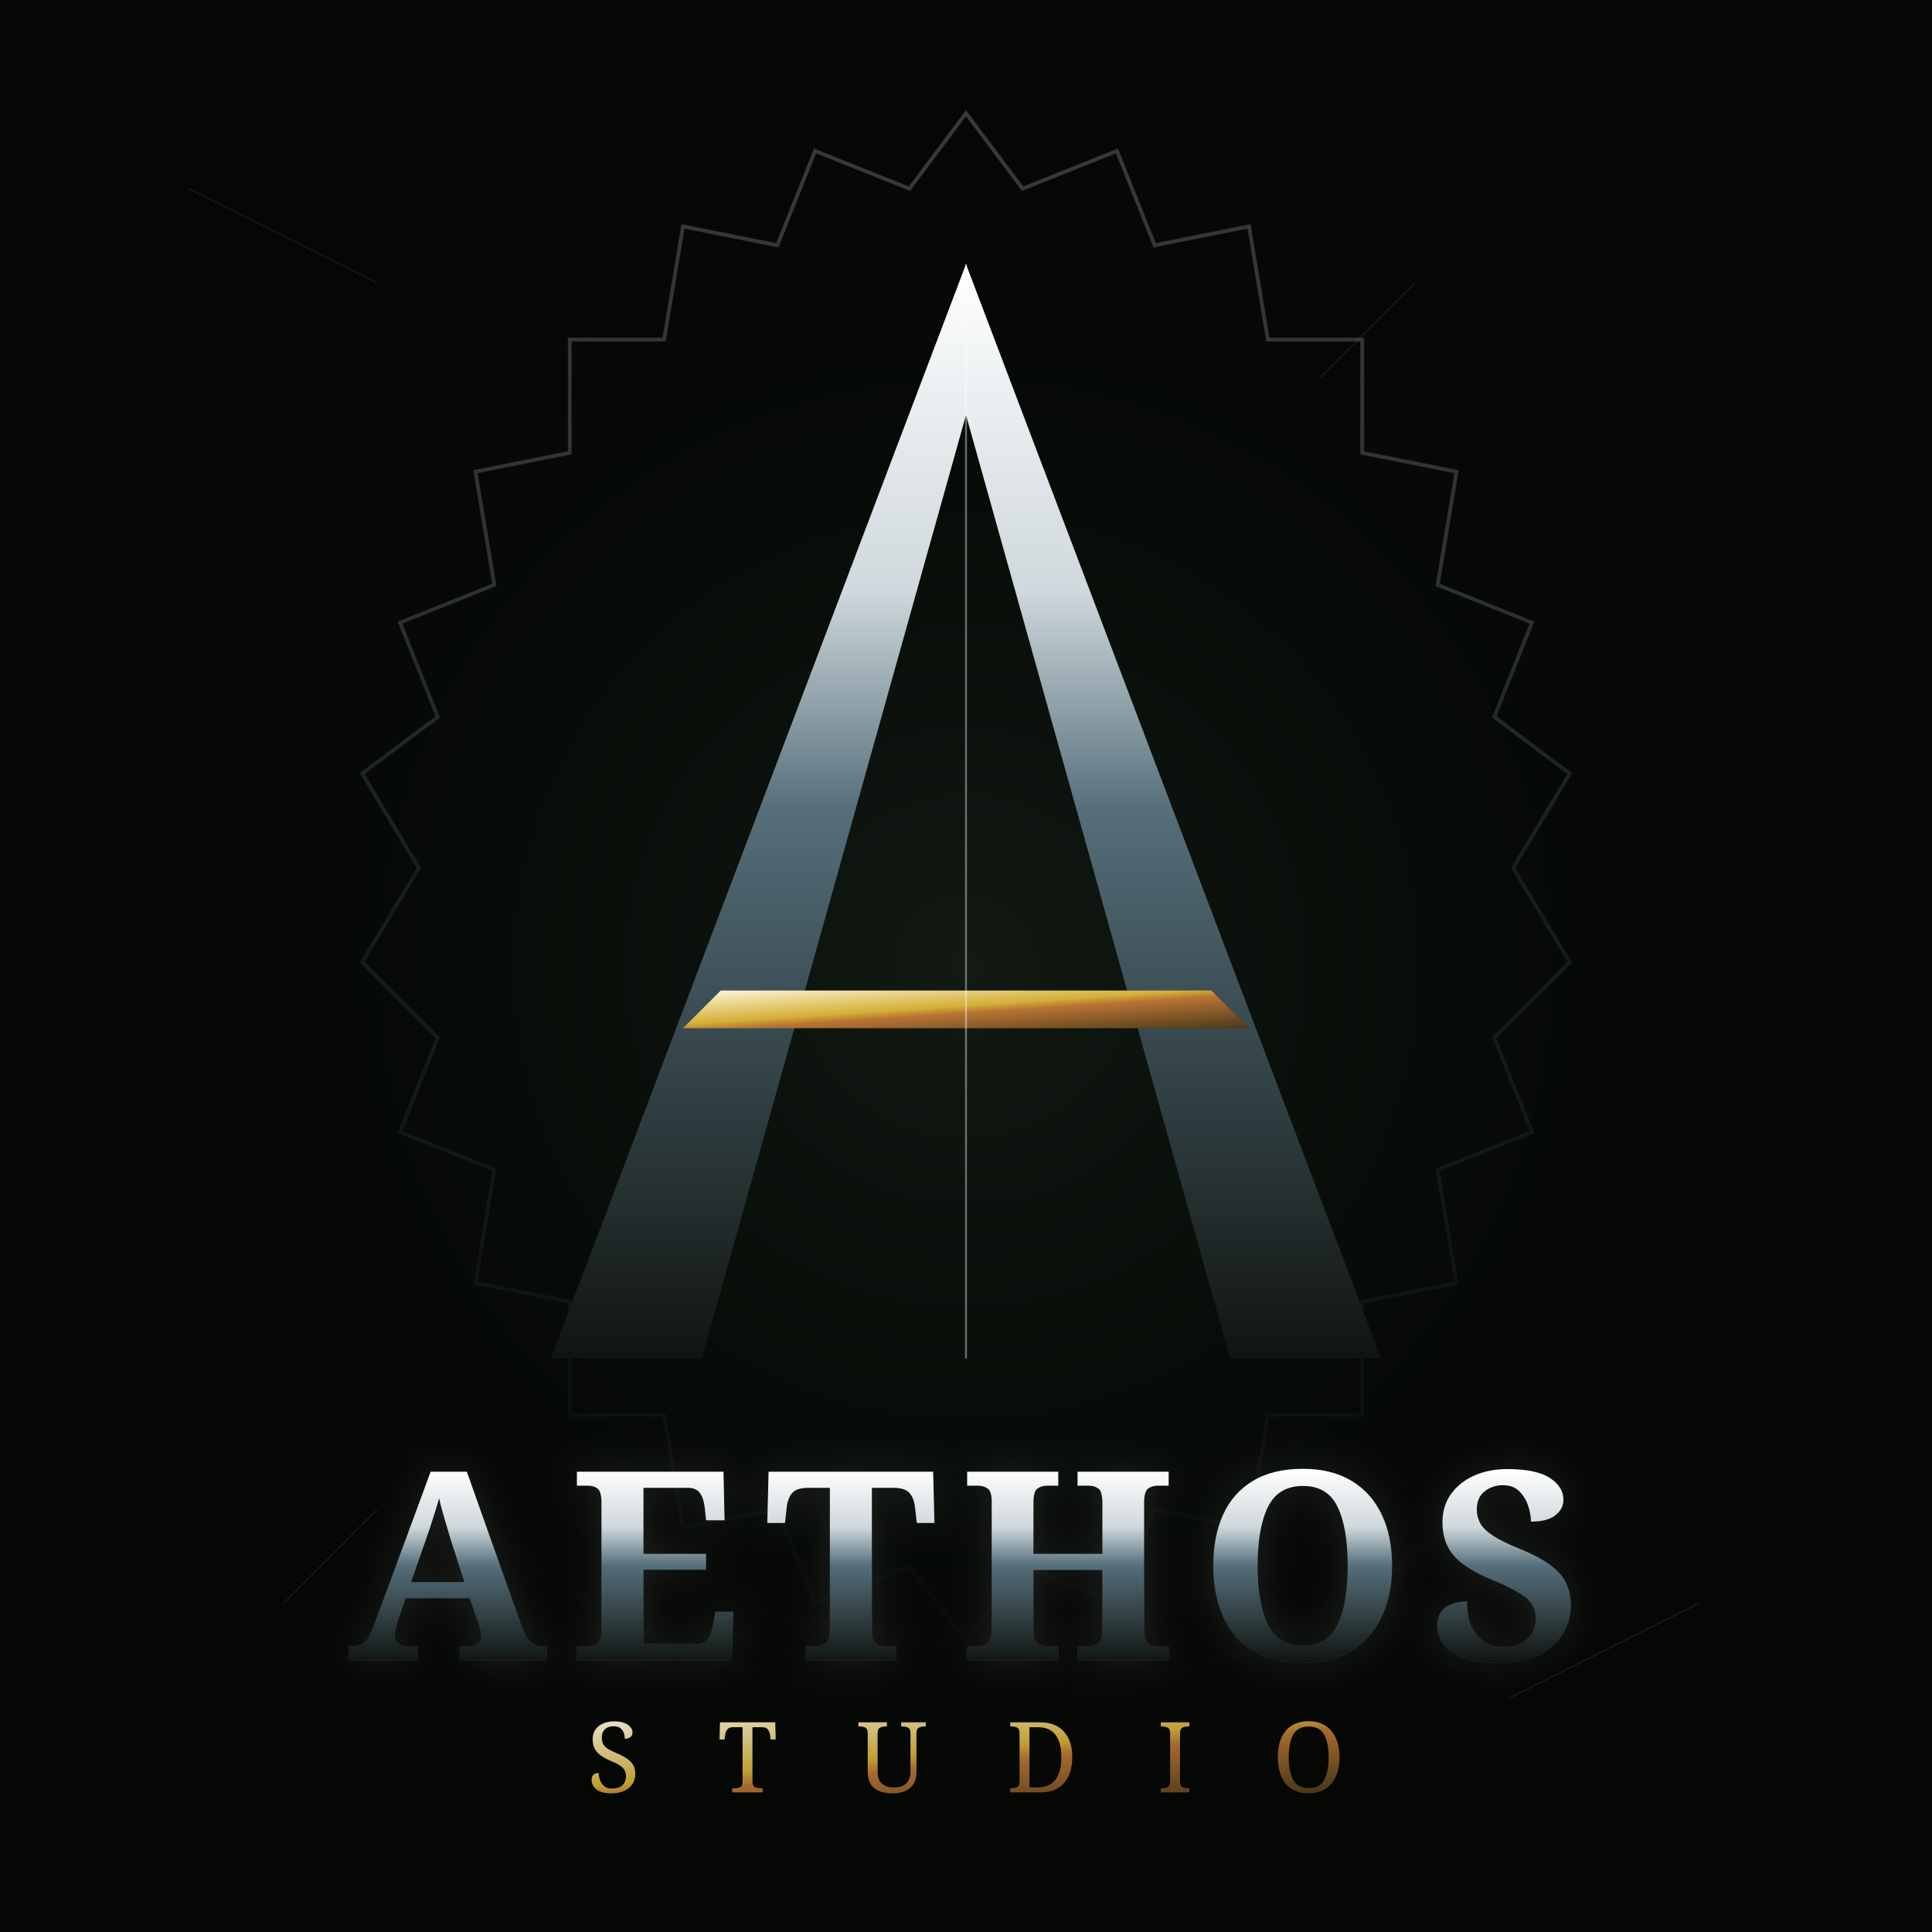
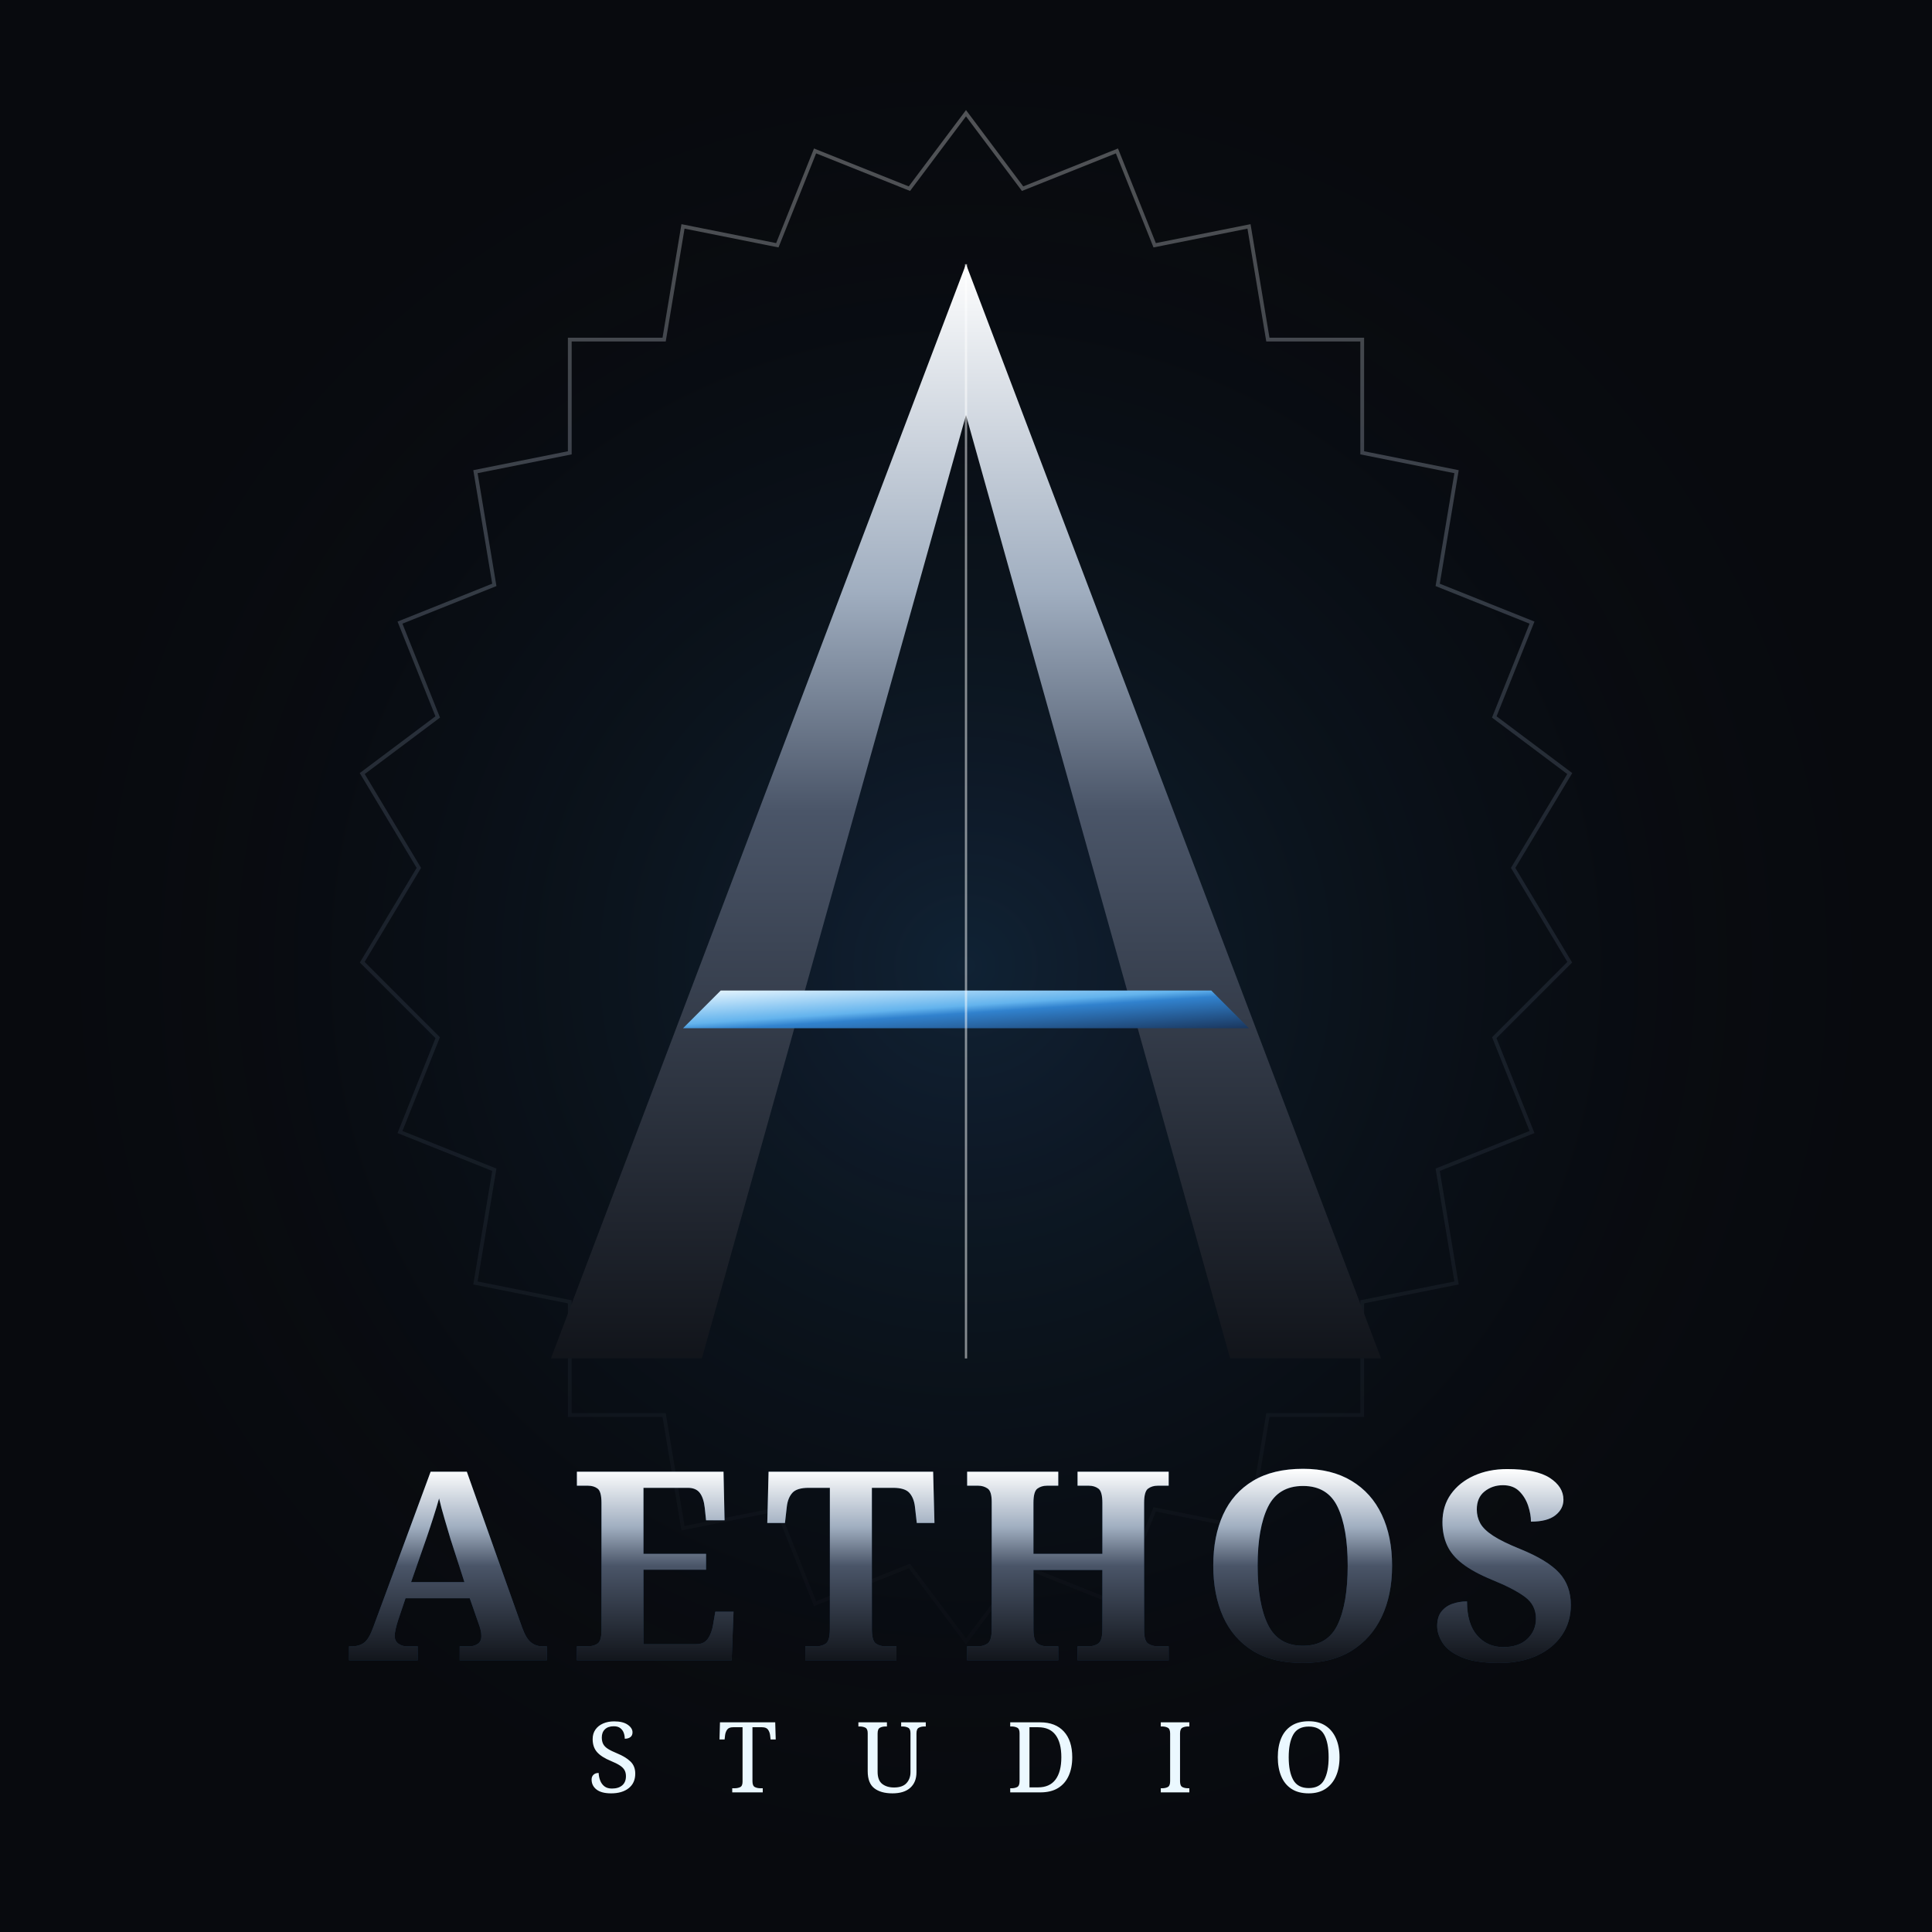
<svg xmlns="http://www.w3.org/2000/svg" width="1024" height="1024" viewBox="0 0 1024 1024" fill="none">
  <defs>
-     <rect id="bg" width="1024" height="1024" fill="#050705" />
+     <rect id="bg" width="1024" height="1024" fill="#080a0e" />
    <linearGradient id="blade_steel" x1="0" y1="0" x2="0" y2="1">
      <stop offset="0%" stop-color="#ffffff" />
-       <stop offset="30%" stop-color="#cfd8dc" />
-       <stop offset="50%" stop-color="#546e7a" />
-       <stop offset="100%" stop-color="#101410" />
+       <stop offset="30%" stop-color="#a0aec0" />
+       <stop offset="50%" stop-color="#4a5568" />
+       <stop offset="100%" stop-color="#11141a" />
    </linearGradient>
-     <linearGradient id="molten_gold" x1="0" y1="0" x2="1" y2="1">
-       <stop offset="0%" stop-color="#fff9e0" />
-       <stop offset="45%" stop-color="#D4AF37" />
-       <stop offset="55%" stop-color="#B87333" />
-       <stop offset="100%" stop-color="#4a3a1a" />
+     <linearGradient id="ice_accent" x1="0" y1="0" x2="1" y2="1">
+       <stop offset="0%" stop-color="#ebf8ff" />
+       <stop offset="45%" stop-color="#63b3ed" />
+       <stop offset="55%" stop-color="#3182ce" />
+       <stop offset="100%" stop-color="#1a365d" />
    </linearGradient>
    <radialGradient id="vortex_glow" cx="512" cy="512" r="512" gradientUnits="userSpaceOnUse">
-       <stop offset="0%" stop-color="#2E4732" stop-opacity="0.3" />
-       <stop offset="100%" stop-color="#050705" stop-opacity="0" />
+       <stop offset="0%" stop-color="#3182ce" stop-opacity="0.2" />
+       <stop offset="100%" stop-color="#080a0e" stop-opacity="0" />
    </radialGradient>
  </defs>
  <use href="#bg" />
  <circle cx="512" cy="512" r="512" fill="url(#vortex_glow)" />
  <g transform="translate(512, 440)">
-     <path d="M0 -380 L30 -340 L80 -360 L100 -310 L150 -320 L160 -260 L210 -260 L210 -200 L260 -190 L250 -130 L300 -110 L280 -60 L320 -30 L290 20 L320 70 L280 110 L300 160 L250 180 L260 240 L210 250 L210 310 L160 310 L150 370 L100 360 L80 410 L30 390 L0 430 L-30 390 L-80 410 L-100 360 L-150 370 L-160 310 L-210 310 L-210 250 L-260 240 L-250 180 L-300 160 L-280 110 L-320 70 L-290 20 L-320 -30 L-280 -60 L-300 -110 L-250 -130 L-260 -190 L-210 -200 L-210 -260 L-160 -260 L-150 -320 L-100 -310 L-80 -360 L-30 -340 Z" fill="none" stroke="url(#blade_steel)" stroke-width="2" opacity="0.2" />
+     <path d="M0 -380 L30 -340 L80 -360 L100 -310 L150 -320 L160 -260 L210 -260 L210 -200 L260 -190 L250 -130 L300 -110 L280 -60 L320 -30 L290 20 L320 70 L280 110 L300 160 L250 180 L260 240 L210 250 L210 310 L160 310 L150 370 L100 360 L80 410 L30 390 L0 430 L-30 390 L-80 410 L-100 360 L-150 370 L-160 310 L-210 310 L-210 250 L-260 240 L-250 180 L-300 160 L-280 110 L-320 70 L-290 20 L-320 -30 L-280 -60 L-300 -110 L-250 -130 L-260 -190 L-210 -200 L-210 -260 L-160 -260 L-150 -320 L-100 -310 L-80 -360 L-30 -340 Z" fill="none" stroke="url(#blade_steel)" stroke-width="2" opacity="0.3" />
    <path d="M0 -300 L-220 280 L-140 280 L0 -220 L140 280 L220 280 Z" fill="url(#blade_steel)" />
-     <path d="M-130 85 L130 85 L150 105 L-150 105 Z" fill="url(#molten_gold)" />
-     <path d="M0 -300 L0 280" stroke="#ffffff" stroke-width="1" opacity="0.4" />
+     <path d="M-130 85 L130 85 L150 105 L-150 105 Z" fill="url(#ice_accent)" />
+     <path d="M0 -300 L0 280" stroke="#ffffff" stroke-width="1.2" opacity="0.5" />
  </g>
  <g transform="translate(512, 880)">
-     <text text-anchor="middle" font-family="Garamond, serif" font-size="140" font-weight="900" fill="url(#blade_steel)" style="letter-spacing: 12px; text-transform: uppercase; filter: drop-shadow(0px 0px 10px rgba(255,255,255,0.1));">AETHOS</text>
-     <text y="70" text-anchor="middle" font-family="Garamond, serif" font-size="52" font-weight="200" fill="url(#molten_gold)" style="letter-spacing: 42px; text-transform: uppercase; opacity: 0.9;">STUDIO</text>
-   </g>
-   <g opacity="0.1" stroke="#ffffff" stroke-width="0.5">
-     <line x1="100" y1="100" x2="200" y2="150" />
-     <line x1="800" y1="900" x2="900" y2="850" />
-     <line x1="200" y1="800" x2="150" y2="850" />
-     <line x1="700" y1="200" x2="750" y2="150" />
+     <text text-anchor="middle" font-family="Garamond, serif" font-size="140" font-weight="900" fill="#3182ce" opacity="0.3" style="letter-spacing: 12px; text-transform: uppercase;">AETHOS</text>
+     <text text-anchor="middle" font-family="Garamond, serif" font-size="140" font-weight="900" fill="url(#blade_steel)" style="letter-spacing: 12px; text-transform: uppercase;">AETHOS</text>
+     <text y="70" text-anchor="middle" font-family="Garamond, serif" font-size="52" font-weight="200" fill="#ebf8ff" style="letter-spacing: 42px; text-transform: uppercase; opacity: 1.0;">STUDIO</text>
  </g>
</svg>
